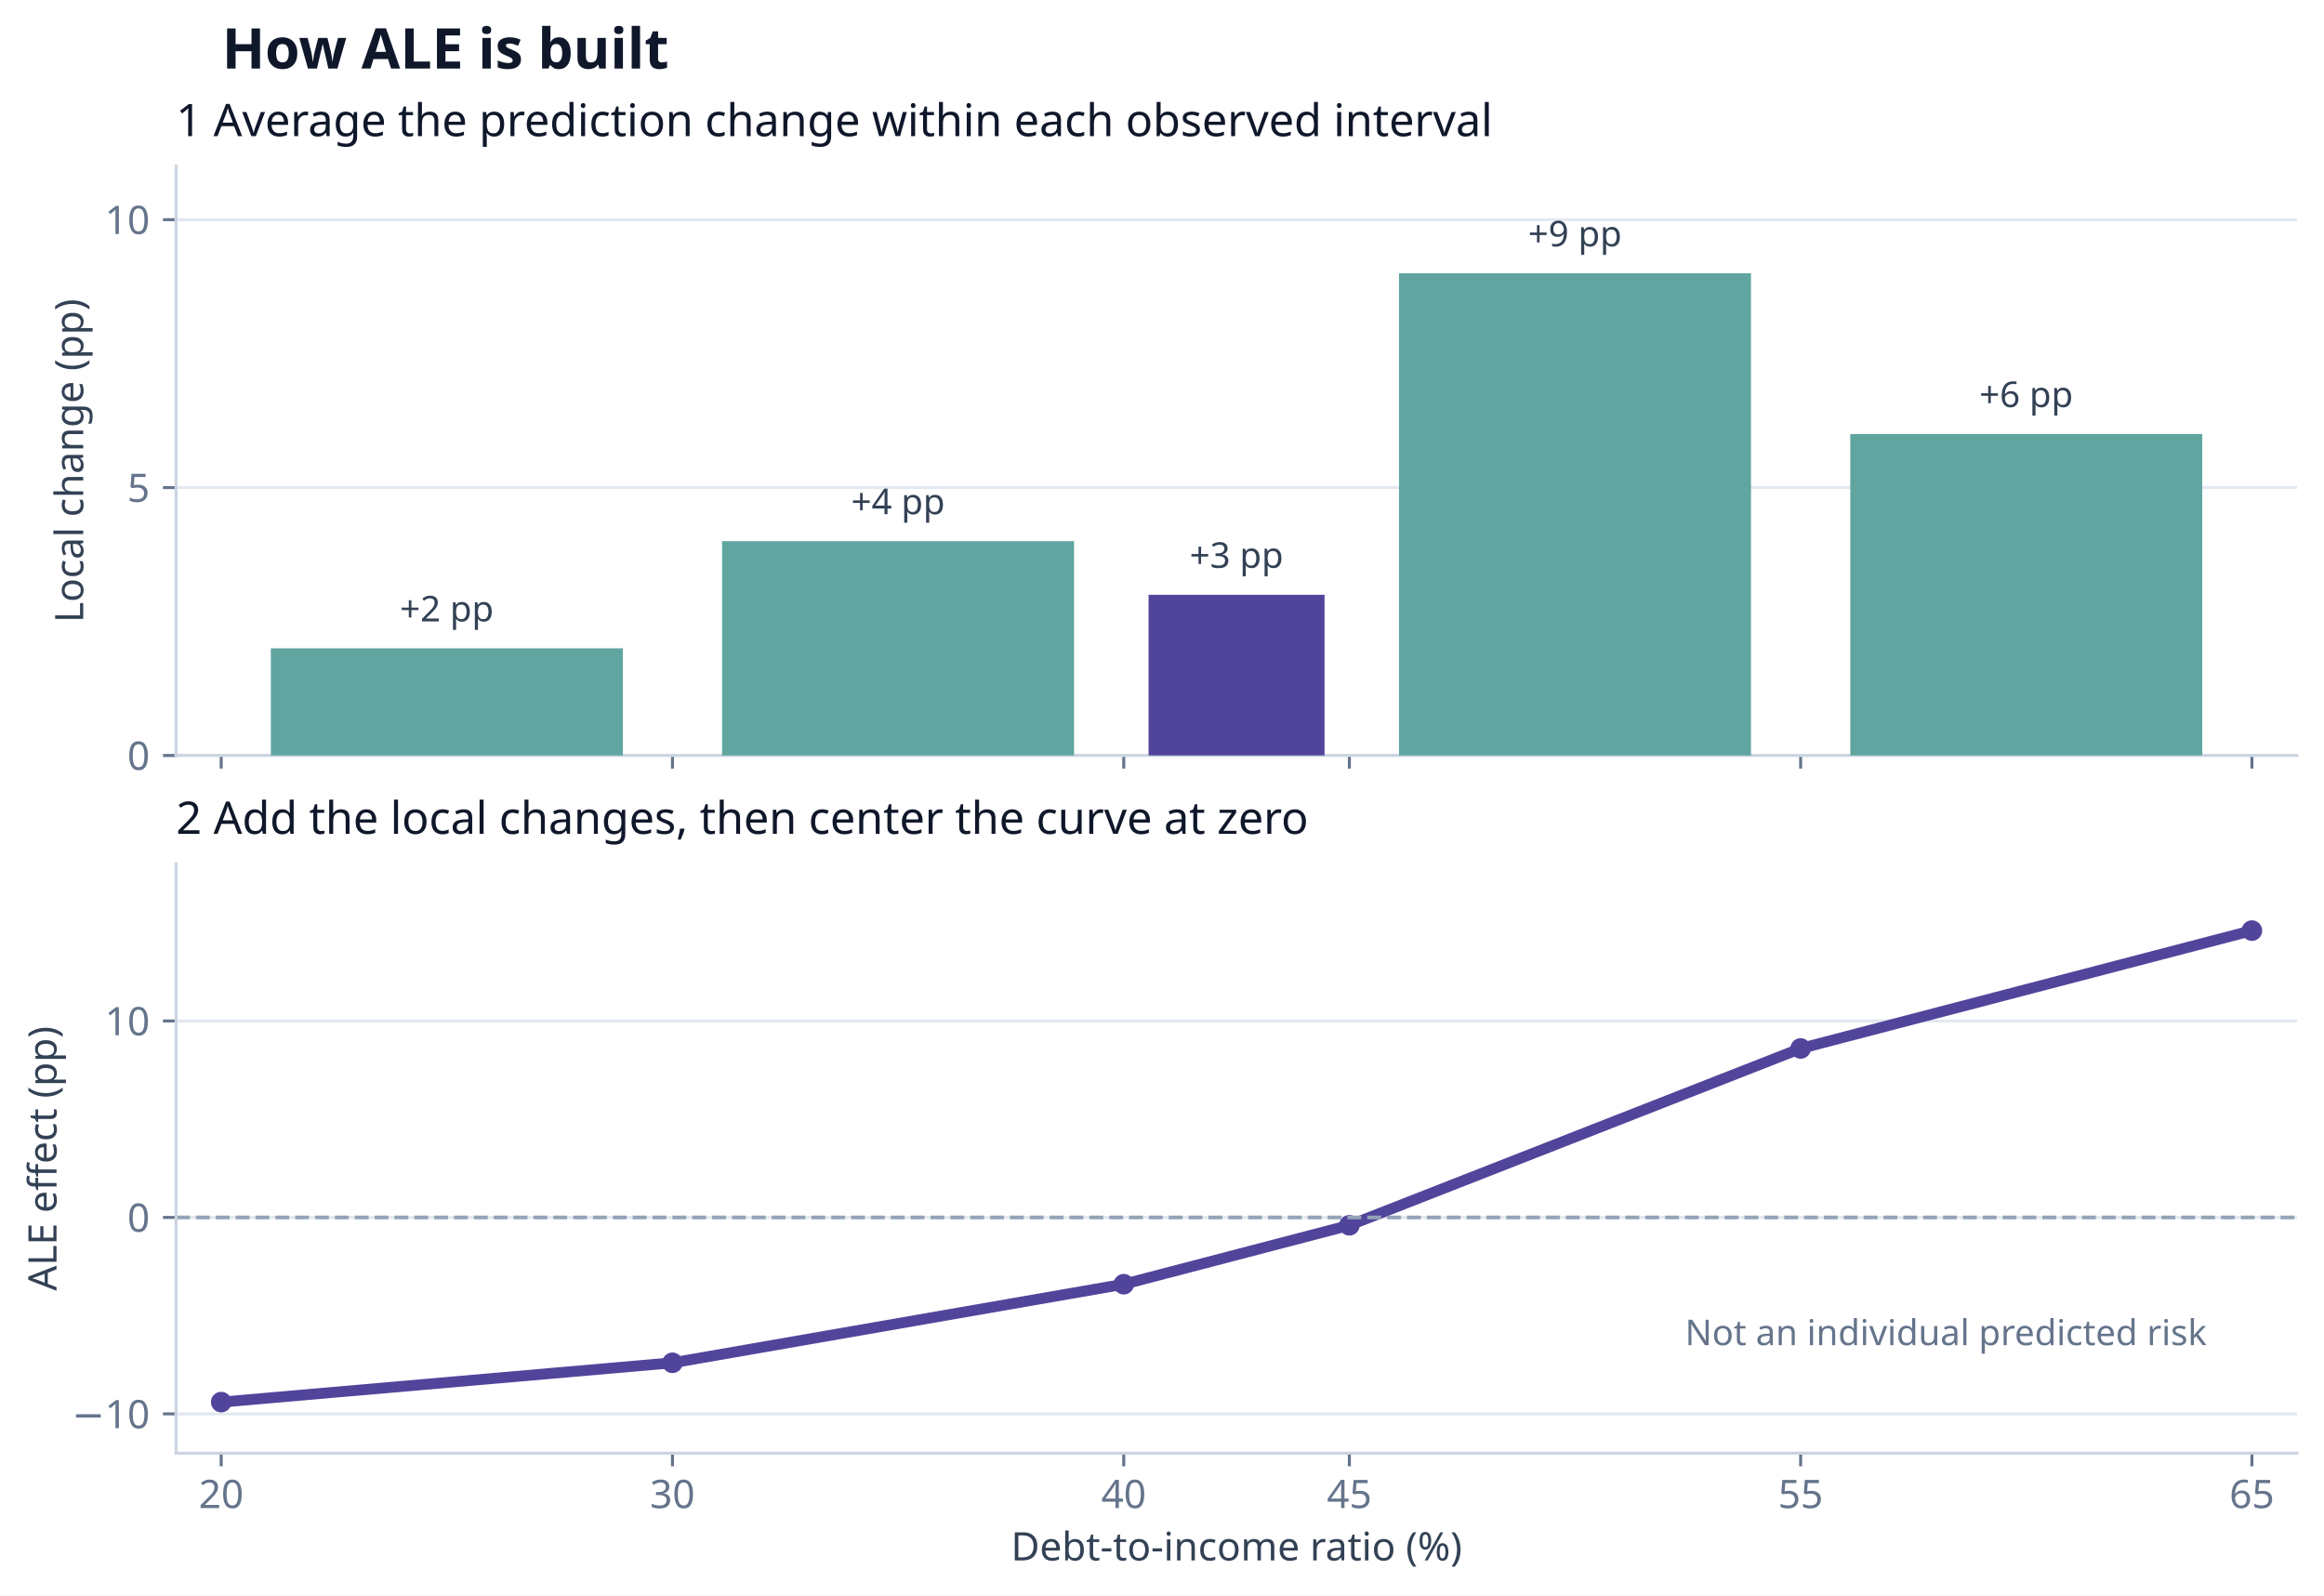
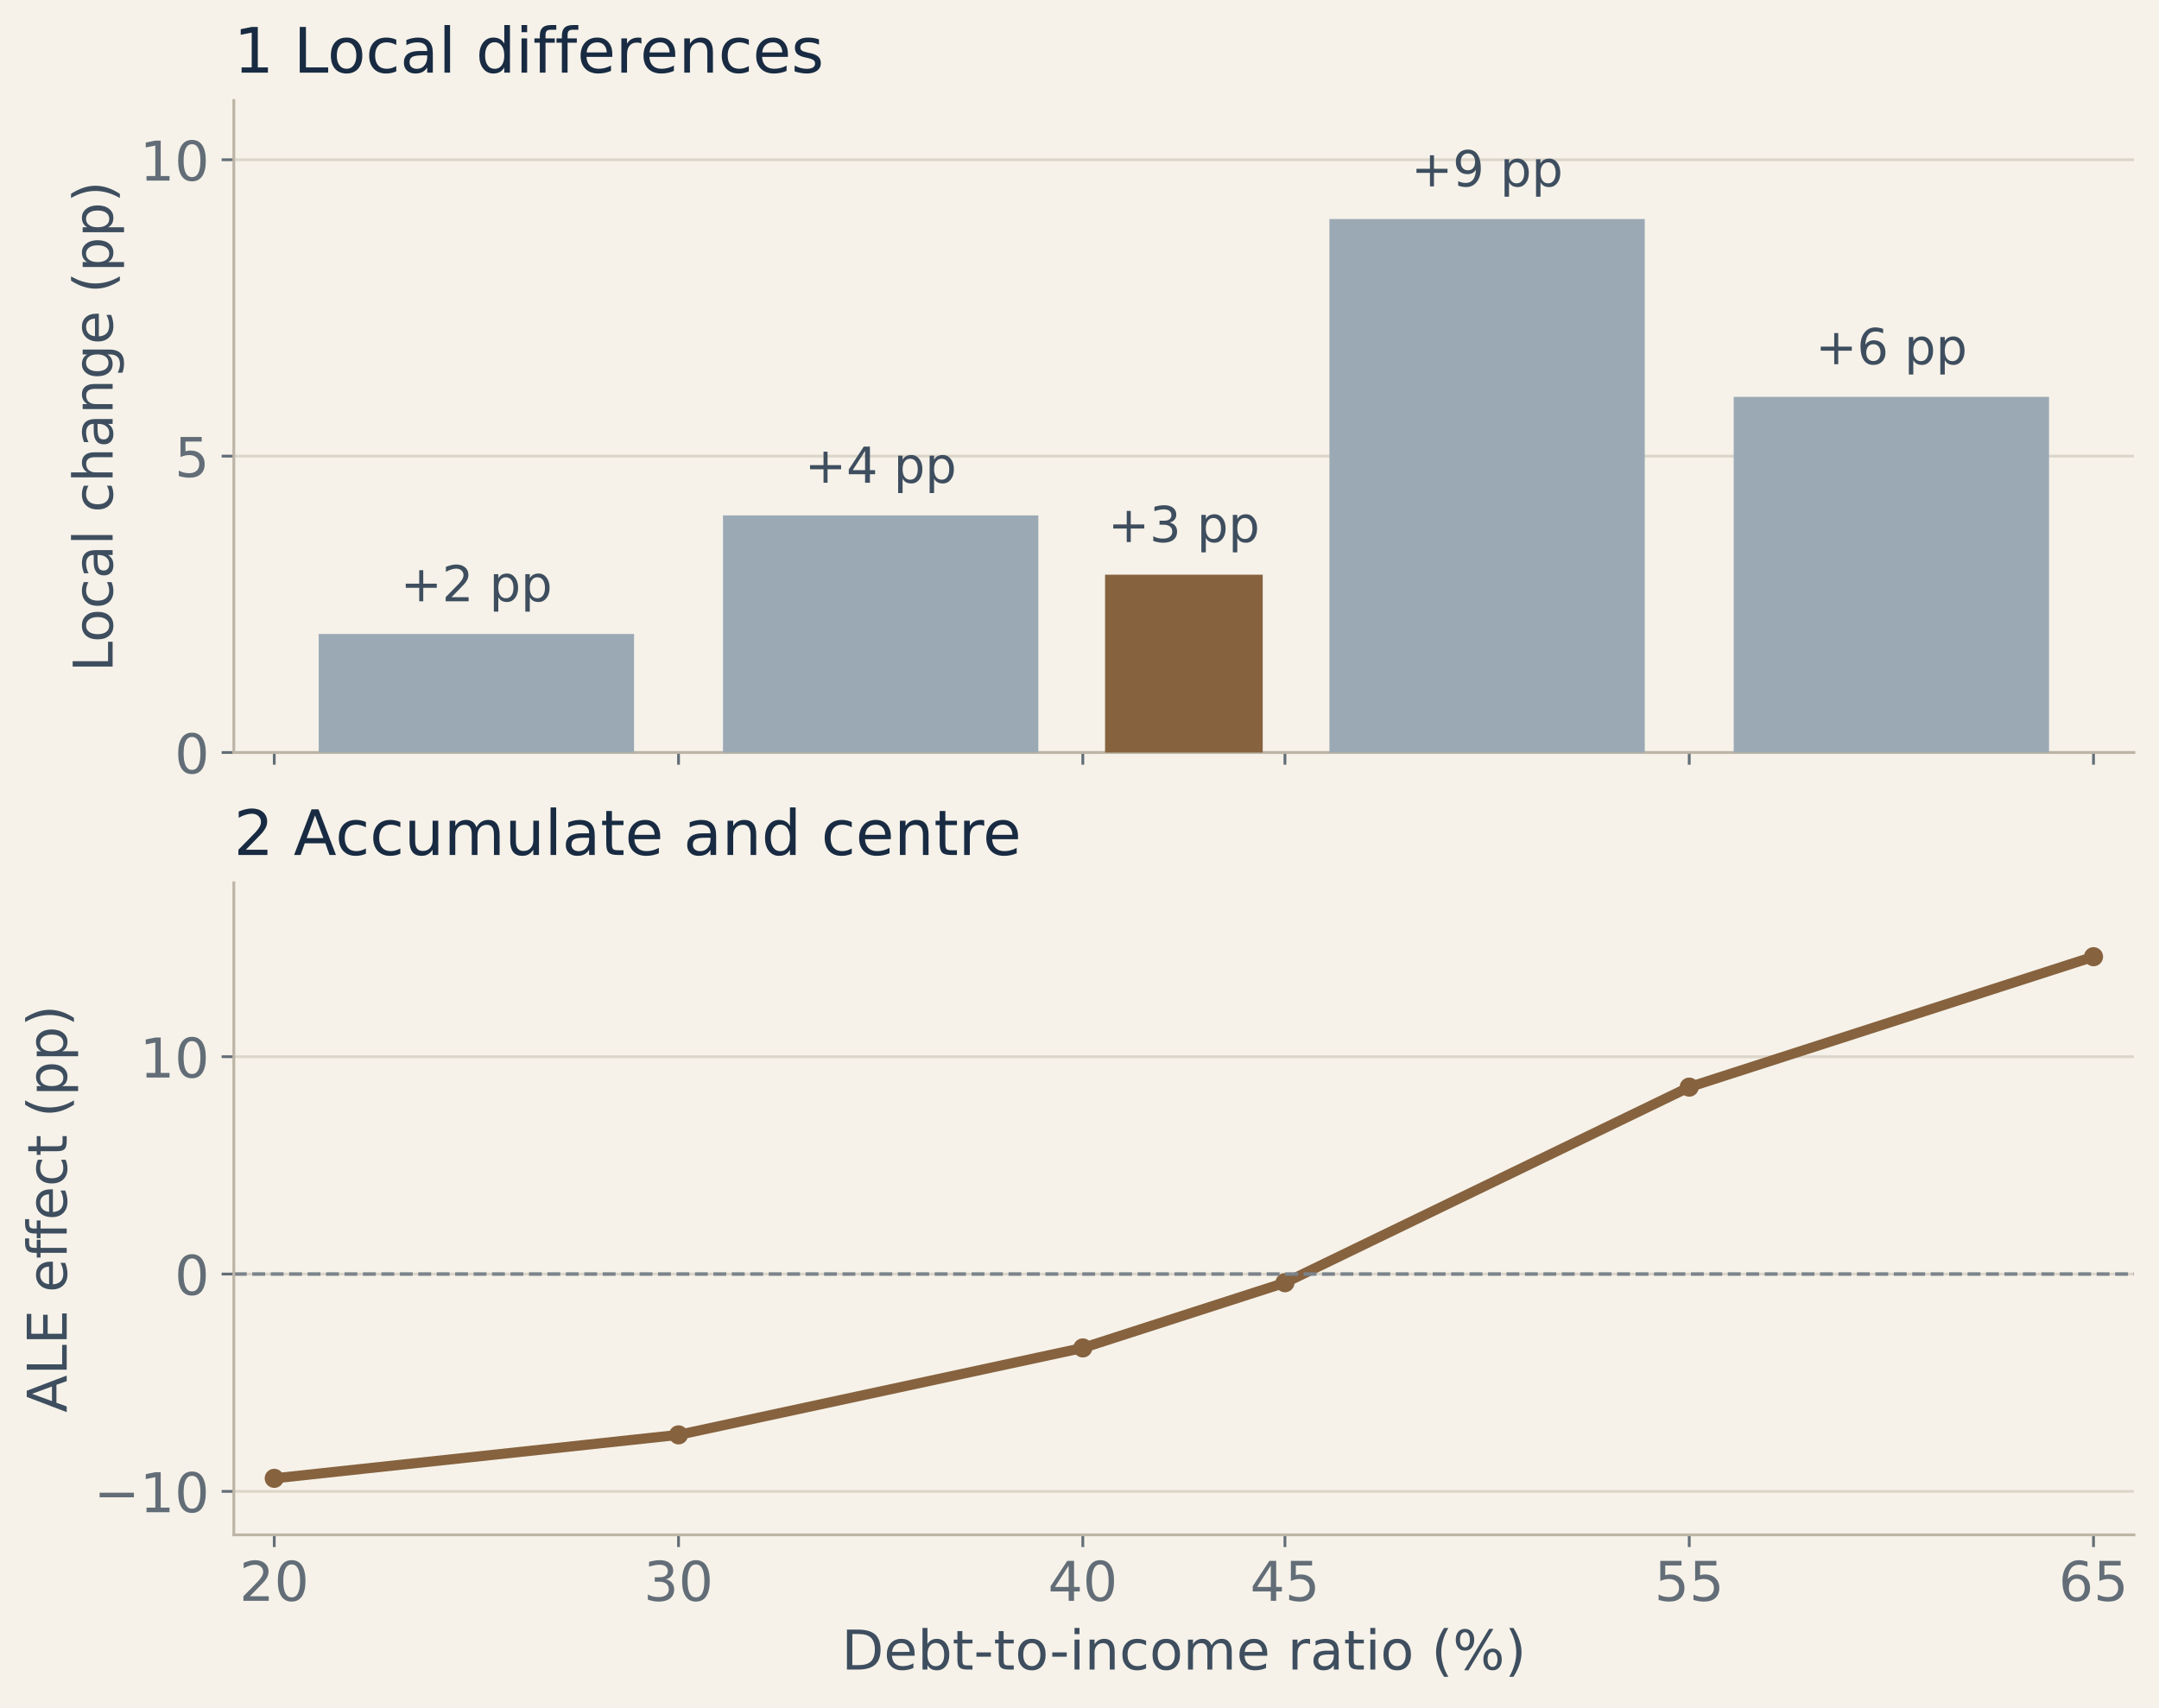
- <svg xmlns="http://www.w3.org/2000/svg" xmlns:xlink="http://www.w3.org/1999/xlink" width="620.4pt" height="426pt" viewBox="0 0 620.4 426" version="1.1">
+ <svg xmlns="http://www.w3.org/2000/svg" xmlns:xlink="http://www.w3.org/1999/xlink" width="620.4pt" height="490.8pt" viewBox="0 0 620.4 490.8" version="1.1">
  <defs>
    <style type="text/css">*{stroke-linejoin: round; stroke-linecap: butt}</style>
  </defs>
  <g id="figure_1">
    <g id="patch_1">
-       <path d="M 0 426  L 620.4 426  L 620.4 0  L 0 0  z " style="fill: #ffffff" />
+       <path d="M 0 490.8 L 620.4 490.8 L 620.4 0 L 0 0 z " style="fill: #f6f2e9" />
    </g>
    <g id="axes_1">
      <g id="patch_2">
-         <path d="M 47.003 201.696  L 613.2 201.696  L 613.2 44.346  L 47.003 44.346  z " style="fill: #ffffff" />
+         <path d="M 67.191 216.265 L 613.2 216.265 L 613.2 28.877 L 67.191 28.877 z " style="fill: #f6f2e9" />
      </g>
      <g id="matplotlib.axis_1">
        <g id="xtick_1">
          <g id="line2d_1">
            <defs>
-               <path id="m974d4933db" d="M 0 0  L 0 3.5  " style="stroke: #64748b; stroke-width: 0.8" />
+               <path id="m3e67a96288" d="M 0 0 L 0 3.5 " style="stroke: #626d77; stroke-width: 0.8" />
            </defs>
            <g>
-               <use xlink:href="#m974d4933db" x="59.05" y="201.696" style="fill: #64748b; stroke: #64748b; stroke-width: 0.8" />
+               <use xlink:href="#m3e67a96288" x="78.808" y="216.265" style="fill: #626d77; stroke: #626d77; stroke-width: 0.8" />
            </g>
          </g>
        </g>
        <g id="xtick_2">
          <g id="line2d_2">
            <g>
-               <use xlink:href="#m974d4933db" x="179.517" y="201.696" style="fill: #64748b; stroke: #64748b; stroke-width: 0.8" />
+               <use xlink:href="#m3e67a96288" x="194.98" y="216.265" style="fill: #626d77; stroke: #626d77; stroke-width: 0.8" />
            </g>
          </g>
        </g>
        <g id="xtick_3">
          <g id="line2d_3">
            <g>
-               <use xlink:href="#m974d4933db" x="299.984" y="201.696" style="fill: #64748b; stroke: #64748b; stroke-width: 0.8" />
+               <use xlink:href="#m3e67a96288" x="311.152" y="216.265" style="fill: #626d77; stroke: #626d77; stroke-width: 0.8" />
            </g>
          </g>
        </g>
        <g id="xtick_4">
          <g id="line2d_4">
            <g>
-               <use xlink:href="#m974d4933db" x="360.218" y="201.696" style="fill: #64748b; stroke: #64748b; stroke-width: 0.8" />
+               <use xlink:href="#m3e67a96288" x="369.238" y="216.265" style="fill: #626d77; stroke: #626d77; stroke-width: 0.8" />
            </g>
          </g>
        </g>
        <g id="xtick_5">
          <g id="line2d_5">
            <g>
-               <use xlink:href="#m974d4933db" x="480.685" y="201.696" style="fill: #64748b; stroke: #64748b; stroke-width: 0.8" />
+               <use xlink:href="#m3e67a96288" x="485.41" y="216.265" style="fill: #626d77; stroke: #626d77; stroke-width: 0.8" />
            </g>
          </g>
        </g>
        <g id="xtick_6">
          <g id="line2d_6">
            <g>
-               <use xlink:href="#m974d4933db" x="601.153" y="201.696" style="fill: #64748b; stroke: #64748b; stroke-width: 0.8" />
+               <use xlink:href="#m3e67a96288" x="601.582" y="216.265" style="fill: #626d77; stroke: #626d77; stroke-width: 0.8" />
            </g>
          </g>
        </g>
      </g>
      <g id="matplotlib.axis_2">
        <g id="ytick_1">
          <g id="line2d_7">
-             <path d="M 47.003 201.696  L 613.2 201.696  " clip-path="url(#pbe5724dee3)" style="fill: none; stroke: #e2e8f0; stroke-width: 0.8; stroke-linecap: square" />
+             <path d="M 67.191 216.265 L 613.2 216.265 " clip-path="url(#pbd3fe7f18e)" style="fill: none; stroke: #dcd6ca; stroke-width: 0.8; stroke-linecap: square" />
          </g>
          <g id="line2d_8">
            <defs>
-               <path id="m7c7b17d131" d="M 0 0  L -3.5 0  " style="stroke: #64748b; stroke-width: 0.8" />
+               <path id="mebccbd9900" d="M 0 0 L -3.5 0 " style="stroke: #626d77; stroke-width: 0.8" />
            </defs>
            <g>
-               <use xlink:href="#m7c7b17d131" x="47.003" y="201.696" style="fill: #64748b; stroke: #64748b; stroke-width: 0.8" />
+               <use xlink:href="#mebccbd9900" x="67.191" y="216.265" style="fill: #626d77; stroke: #626d77; stroke-width: 0.8" />
            </g>
          </g>
          <g id="text_1">
-             <text style="font-size: 10.5px; font-family: 'Segoe UI'; text-anchor: end; fill: #64748b" x="40.003" y="205.518" transform="rotate(-0 40.00281 205.5182)">0</text>
+             <text style="font-size: 15.75px; font-family: 'DejaVu Sans', 'Arial', 'Bitstream Vera Sans', 'Computer Modern Sans Serif', 'Lucida Grande', 'Verdana', 'Geneva', 'Lucid', 'Helvetica', 'Avant Garde', sans-serif; text-anchor: end; fill: #626d77" x="60.191" y="222.249" transform="rotate(-0 60.19111 222.2486)">0</text>
          </g>
        </g>
        <g id="ytick_2">
          <g id="line2d_9">
-             <path d="M 47.003 130.173  L 613.2 130.173  " clip-path="url(#pbe5724dee3)" style="fill: none; stroke: #e2e8f0; stroke-width: 0.8; stroke-linecap: square" />
+             <path d="M 67.191 131.089 L 613.2 131.089 " clip-path="url(#pbd3fe7f18e)" style="fill: none; stroke: #dcd6ca; stroke-width: 0.8; stroke-linecap: square" />
          </g>
          <g id="line2d_10">
            <g>
-               <use xlink:href="#m7c7b17d131" x="47.003" y="130.173" style="fill: #64748b; stroke: #64748b; stroke-width: 0.8" />
+               <use xlink:href="#mebccbd9900" x="67.191" y="131.089" style="fill: #626d77; stroke: #626d77; stroke-width: 0.8" />
            </g>
          </g>
          <g id="text_2">
-             <text style="font-size: 10.5px; font-family: 'Segoe UI'; text-anchor: end; fill: #64748b" x="40.003" y="133.995" transform="rotate(-0 40.00281 133.9953)">5</text>
+             <text style="font-size: 15.75px; font-family: 'DejaVu Sans', 'Arial', 'Bitstream Vera Sans', 'Computer Modern Sans Serif', 'Lucida Grande', 'Verdana', 'Geneva', 'Lucid', 'Helvetica', 'Avant Garde', sans-serif; text-anchor: end; fill: #626d77" x="60.191" y="137.072" transform="rotate(-0 60.19111 137.0721)">5</text>
          </g>
        </g>
        <g id="ytick_3">
          <g id="line2d_11">
-             <path d="M 47.003 58.65  L 613.2 58.65  " clip-path="url(#pbe5724dee3)" style="fill: none; stroke: #e2e8f0; stroke-width: 0.8; stroke-linecap: square" />
+             <path d="M 67.191 45.912 L 613.2 45.912 " clip-path="url(#pbd3fe7f18e)" style="fill: none; stroke: #dcd6ca; stroke-width: 0.8; stroke-linecap: square" />
          </g>
          <g id="line2d_12">
            <g>
-               <use xlink:href="#m7c7b17d131" x="47.003" y="58.65" style="fill: #64748b; stroke: #64748b; stroke-width: 0.8" />
+               <use xlink:href="#mebccbd9900" x="67.191" y="45.912" style="fill: #626d77; stroke: #626d77; stroke-width: 0.8" />
            </g>
          </g>
          <g id="text_3">
-             <text style="font-size: 10.5px; font-family: 'Segoe UI'; text-anchor: end; fill: #64748b" x="40.003" y="62.472" transform="rotate(-0 40.00281 62.47238)">10</text>
+             <text style="font-size: 15.75px; font-family: 'DejaVu Sans', 'Arial', 'Bitstream Vera Sans', 'Computer Modern Sans Serif', 'Lucida Grande', 'Verdana', 'Geneva', 'Lucid', 'Helvetica', 'Avant Garde', sans-serif; text-anchor: end; fill: #626d77" x="60.191" y="51.896" transform="rotate(-0 60.19111 51.89564)">10</text>
          </g>
        </g>
        <g id="text_4">
-           <text style="font-size: 10.5px; font-family: 'Segoe UI'; text-anchor: middle; fill: #334155" x="22.212" y="123.021" transform="rotate(-90 22.21172 123.0208)">Local change (pp)</text>
+           <text style="font-size: 15.75px; font-family: 'DejaVu Sans', 'Arial', 'Bitstream Vera Sans', 'Computer Modern Sans Serif', 'Lucida Grande', 'Verdana', 'Geneva', 'Lucid', 'Helvetica', 'Avant Garde', sans-serif; text-anchor: middle; fill: #3e4e5f" x="32.366" y="122.571" transform="rotate(-90 32.36555 122.5713)">Local change (pp)</text>
        </g>
      </g>
      <g id="patch_3">
-         <path d="M 47.003 201.696  L 47.003 44.346  " style="fill: none; stroke: #cbd5e1; stroke-width: 0.8; stroke-linejoin: miter; stroke-linecap: square" />
+         <path d="M 67.191 216.265 L 67.191 28.877 " style="fill: none; stroke: #bcb4a5; stroke-width: 0.8; stroke-linejoin: miter; stroke-linecap: square" />
      </g>
      <g id="patch_4">
-         <path d="M 47.003 201.696  L 613.2 201.696  " style="fill: none; stroke: #cbd5e1; stroke-width: 0.8; stroke-linejoin: miter; stroke-linecap: square" />
+         <path d="M 67.191 216.265 L 613.2 216.265 " style="fill: none; stroke: #bcb4a5; stroke-width: 0.8; stroke-linejoin: miter; stroke-linecap: square" />
      </g>
      <g id="patch_5">
-         <path d="M 72.301 201.696  L 166.266 201.696  L 166.266 173.087  L 72.301 173.087  z " clip-path="url(#pbe5724dee3)" style="fill: #60a5a0" />
+         <path d="M 91.587 216.265 L 182.201 216.265 L 182.201 182.195 L 91.587 182.195 z " clip-path="url(#pbd3fe7f18e)" style="fill: #9ba9b5" />
      </g>
      <g id="patch_6">
-         <path d="M 192.768 201.696  L 286.733 201.696  L 286.733 144.478  L 192.768 144.478  z " clip-path="url(#pbe5724dee3)" style="fill: #60a5a0" />
+         <path d="M 207.759 216.265 L 298.373 216.265 L 298.373 148.124 L 207.759 148.124 z " clip-path="url(#pbd3fe7f18e)" style="fill: #9ba9b5" />
      </g>
      <g id="patch_7">
-         <path d="M 306.61 201.696  L 353.592 201.696  L 353.592 158.782  L 306.61 158.782  z " clip-path="url(#pbe5724dee3)" style="fill: #51459b" />
+         <path d="M 317.542 216.265 L 362.849 216.265 L 362.849 165.16 L 317.542 165.16 z " clip-path="url(#pbd3fe7f18e)" style="fill: #86623f" />
      </g>
      <g id="patch_8">
-         <path d="M 373.469 201.696  L 467.434 201.696  L 467.434 72.955  L 373.469 72.955  z " clip-path="url(#pbe5724dee3)" style="fill: #60a5a0" />
+         <path d="M 382.017 216.265 L 472.631 216.265 L 472.631 62.948 L 382.017 62.948 z " clip-path="url(#pbd3fe7f18e)" style="fill: #9ba9b5" />
      </g>
      <g id="patch_9">
-         <path d="M 493.937 201.696  L 587.901 201.696  L 587.901 115.869  L 493.937 115.869  z " clip-path="url(#pbe5724dee3)" style="fill: #60a5a0" />
+         <path d="M 498.189 216.265 L 588.803 216.265 L 588.803 114.054 L 498.189 114.054 z " clip-path="url(#pbd3fe7f18e)" style="fill: #9ba9b5" />
      </g>
      <g id="text_5">
-         <text style="font-size: 9.5px; font-family: 'Segoe UI'; text-anchor: middle; fill: #334155" x="119.283" y="165.895" transform="rotate(-0 119.2832 165.8953)">+2 pp</text>
+         <text style="font-size: 14.25px; font-family: 'DejaVu Sans', 'Arial', 'Bitstream Vera Sans', 'Computer Modern Sans Serif', 'Lucida Grande', 'Verdana', 'Geneva', 'Lucid', 'Helvetica', 'Avant Garde', sans-serif; text-anchor: middle; fill: #3e4e5f" x="136.894" y="172.809" transform="rotate(-0 136.8943 172.8092)">+2 pp</text>
      </g>
      <g id="text_6">
-         <text style="font-size: 9.5px; font-family: 'Segoe UI'; text-anchor: middle; fill: #334155" x="239.751" y="137.286" transform="rotate(-0 239.7506 137.2861)">+4 pp</text>
+         <text style="font-size: 14.25px; font-family: 'DejaVu Sans', 'Arial', 'Bitstream Vera Sans', 'Computer Modern Sans Serif', 'Lucida Grande', 'Verdana', 'Geneva', 'Lucid', 'Helvetica', 'Avant Garde', sans-serif; text-anchor: middle; fill: #3e4e5f" x="253.066" y="138.739" transform="rotate(-0 253.0663 138.7386)">+4 pp</text>
      </g>
      <g id="text_7">
-         <text style="font-size: 9.5px; font-family: 'Segoe UI'; text-anchor: middle; fill: #334155" x="330.101" y="151.591" transform="rotate(-0 330.1012 151.5907)">+3 pp</text>
+         <text style="font-size: 14.25px; font-family: 'DejaVu Sans', 'Arial', 'Bitstream Vera Sans', 'Computer Modern Sans Serif', 'Lucida Grande', 'Verdana', 'Geneva', 'Lucid', 'Helvetica', 'Avant Garde', sans-serif; text-anchor: middle; fill: #3e4e5f" x="340.195" y="155.774" transform="rotate(-0 340.1953 155.7739)">+3 pp</text>
      </g>
      <g id="text_8">
-         <text style="font-size: 9.5px; font-family: 'Segoe UI'; text-anchor: middle; fill: #334155" x="420.452" y="65.763" transform="rotate(-0 420.4517 65.76321)">+9 pp</text>
+         <text style="font-size: 14.25px; font-family: 'DejaVu Sans', 'Arial', 'Bitstream Vera Sans', 'Computer Modern Sans Serif', 'Lucida Grande', 'Verdana', 'Geneva', 'Lucid', 'Helvetica', 'Avant Garde', sans-serif; text-anchor: middle; fill: #3e4e5f" x="427.324" y="53.562" transform="rotate(-0 427.3243 53.56209)">+9 pp</text>
      </g>
      <g id="text_9">
-         <text style="font-size: 9.5px; font-family: 'Segoe UI'; text-anchor: middle; fill: #334155" x="540.919" y="108.677" transform="rotate(-0 540.9191 108.677)">+6 pp</text>
+         <text style="font-size: 14.25px; font-family: 'DejaVu Sans', 'Arial', 'Bitstream Vera Sans', 'Computer Modern Sans Serif', 'Lucida Grande', 'Verdana', 'Geneva', 'Lucid', 'Helvetica', 'Avant Garde', sans-serif; text-anchor: middle; fill: #3e4e5f" x="543.496" y="104.668" transform="rotate(-0 543.4963 104.668)">+6 pp</text>
      </g>
      <g id="text_10">
-         <text style="font-size: 12px; font-family: 'Segoe UI'; text-anchor: start; fill: #0f172a" x="47.003" y="36.346" transform="rotate(-0 47.00281 36.34566)">1  Average the prediction change within each observed interval</text>
+         <text style="font-size: 18px; font-family: 'DejaVu Sans', 'Arial', 'Bitstream Vera Sans', 'Computer Modern Sans Serif', 'Lucida Grande', 'Verdana', 'Geneva', 'Lucid', 'Helvetica', 'Avant Garde', sans-serif; text-anchor: start; fill: #182b42" x="67.191" y="20.877" transform="rotate(-0 67.19111 20.87719)">1  Local differences</text>
      </g>
    </g>
    <g id="axes_2">
      <g id="patch_10">
-         <path d="M 47.003 387.963  L 613.2 387.963  L 613.2 230.612  L 47.003 230.612  z " style="fill: #ffffff" />
+         <path d="M 67.191 441.098 L 613.2 441.098 L 613.2 253.71 L 67.191 253.71 z " style="fill: #f6f2e9" />
      </g>
      <g id="matplotlib.axis_3">
        <g id="xtick_7">
          <g id="line2d_13">
            <g>
-               <use xlink:href="#m974d4933db" x="59.05" y="387.963" style="fill: #64748b; stroke: #64748b; stroke-width: 0.8" />
+               <use xlink:href="#m3e67a96288" x="78.808" y="441.098" style="fill: #626d77; stroke: #626d77; stroke-width: 0.8" />
            </g>
          </g>
          <g id="text_11">
-             <text style="font-size: 10.5px; font-family: 'Segoe UI'; text-anchor: middle; fill: #64748b" x="59.05" y="402.607" transform="rotate(-0 59.04955 402.6068)">20</text>
+             <text style="font-size: 15.75px; font-family: 'DejaVu Sans', 'Arial', 'Bitstream Vera Sans', 'Computer Modern Sans Serif', 'Lucida Grande', 'Verdana', 'Geneva', 'Lucid', 'Helvetica', 'Avant Garde', sans-serif; text-anchor: middle; fill: #626d77" x="78.808" y="460.065" transform="rotate(-0 78.80831 460.0646)">20</text>
          </g>
        </g>
        <g id="xtick_8">
          <g id="line2d_14">
            <g>
-               <use xlink:href="#m974d4933db" x="179.517" y="387.963" style="fill: #64748b; stroke: #64748b; stroke-width: 0.8" />
+               <use xlink:href="#m3e67a96288" x="194.98" y="441.098" style="fill: #626d77; stroke: #626d77; stroke-width: 0.8" />
            </g>
          </g>
          <g id="text_12">
-             <text style="font-size: 10.5px; font-family: 'Segoe UI'; text-anchor: middle; fill: #64748b" x="179.517" y="402.607" transform="rotate(-0 179.5169 402.6068)">30</text>
+             <text style="font-size: 15.75px; font-family: 'DejaVu Sans', 'Arial', 'Bitstream Vera Sans', 'Computer Modern Sans Serif', 'Lucida Grande', 'Verdana', 'Geneva', 'Lucid', 'Helvetica', 'Avant Garde', sans-serif; text-anchor: middle; fill: #626d77" x="194.98" y="460.065" transform="rotate(-0 194.9803 460.0646)">30</text>
          </g>
        </g>
        <g id="xtick_9">
          <g id="line2d_15">
            <g>
-               <use xlink:href="#m974d4933db" x="299.984" y="387.963" style="fill: #64748b; stroke: #64748b; stroke-width: 0.8" />
+               <use xlink:href="#m3e67a96288" x="311.152" y="441.098" style="fill: #626d77; stroke: #626d77; stroke-width: 0.8" />
            </g>
          </g>
          <g id="text_13">
-             <text style="font-size: 10.5px; font-family: 'Segoe UI'; text-anchor: middle; fill: #64748b" x="299.984" y="402.607" transform="rotate(-0 299.9843 402.6068)">40</text>
+             <text style="font-size: 15.75px; font-family: 'DejaVu Sans', 'Arial', 'Bitstream Vera Sans', 'Computer Modern Sans Serif', 'Lucida Grande', 'Verdana', 'Geneva', 'Lucid', 'Helvetica', 'Avant Garde', sans-serif; text-anchor: middle; fill: #626d77" x="311.152" y="460.065" transform="rotate(-0 311.1523 460.0646)">40</text>
          </g>
        </g>
        <g id="xtick_10">
          <g id="line2d_16">
            <g>
-               <use xlink:href="#m974d4933db" x="360.218" y="387.963" style="fill: #64748b; stroke: #64748b; stroke-width: 0.8" />
+               <use xlink:href="#m3e67a96288" x="369.238" y="441.098" style="fill: #626d77; stroke: #626d77; stroke-width: 0.8" />
            </g>
          </g>
          <g id="text_14">
-             <text style="font-size: 10.5px; font-family: 'Segoe UI'; text-anchor: middle; fill: #64748b" x="360.218" y="402.607" transform="rotate(-0 360.218 402.6068)">45</text>
+             <text style="font-size: 15.75px; font-family: 'DejaVu Sans', 'Arial', 'Bitstream Vera Sans', 'Computer Modern Sans Serif', 'Lucida Grande', 'Verdana', 'Geneva', 'Lucid', 'Helvetica', 'Avant Garde', sans-serif; text-anchor: middle; fill: #626d77" x="369.238" y="460.065" transform="rotate(-0 369.2383 460.0646)">45</text>
          </g>
        </g>
        <g id="xtick_11">
          <g id="line2d_17">
            <g>
-               <use xlink:href="#m974d4933db" x="480.685" y="387.963" style="fill: #64748b; stroke: #64748b; stroke-width: 0.8" />
+               <use xlink:href="#m3e67a96288" x="485.41" y="441.098" style="fill: #626d77; stroke: #626d77; stroke-width: 0.8" />
            </g>
          </g>
          <g id="text_15">
-             <text style="font-size: 10.5px; font-family: 'Segoe UI'; text-anchor: middle; fill: #64748b" x="480.685" y="402.607" transform="rotate(-0 480.6854 402.6068)">55</text>
+             <text style="font-size: 15.75px; font-family: 'DejaVu Sans', 'Arial', 'Bitstream Vera Sans', 'Computer Modern Sans Serif', 'Lucida Grande', 'Verdana', 'Geneva', 'Lucid', 'Helvetica', 'Avant Garde', sans-serif; text-anchor: middle; fill: #626d77" x="485.41" y="460.065" transform="rotate(-0 485.4103 460.0646)">55</text>
          </g>
        </g>
        <g id="xtick_12">
          <g id="line2d_18">
            <g>
-               <use xlink:href="#m974d4933db" x="601.153" y="387.963" style="fill: #64748b; stroke: #64748b; stroke-width: 0.8" />
+               <use xlink:href="#m3e67a96288" x="601.582" y="441.098" style="fill: #626d77; stroke: #626d77; stroke-width: 0.8" />
            </g>
          </g>
          <g id="text_16">
-             <text style="font-size: 10.5px; font-family: 'Segoe UI'; text-anchor: middle; fill: #64748b" x="601.153" y="402.607" transform="rotate(-0 601.1528 402.6068)">65</text>
+             <text style="font-size: 15.75px; font-family: 'DejaVu Sans', 'Arial', 'Bitstream Vera Sans', 'Computer Modern Sans Serif', 'Lucida Grande', 'Verdana', 'Geneva', 'Lucid', 'Helvetica', 'Avant Garde', sans-serif; text-anchor: middle; fill: #626d77" x="601.582" y="460.065" transform="rotate(-0 601.5823 460.0646)">65</text>
          </g>
        </g>
        <g id="text_17">
-           <text style="font-size: 10.5px; font-family: 'Segoe UI'; text-anchor: middle; fill: #334155" x="330.101" y="416.59" transform="rotate(-0 330.1012 416.5898)">Debt-to-income ratio (%)</text>
+           <text style="font-size: 15.75px; font-family: 'DejaVu Sans', 'Arial', 'Bitstream Vera Sans', 'Computer Modern Sans Serif', 'Lucida Grande', 'Verdana', 'Geneva', 'Lucid', 'Helvetica', 'Avant Garde', sans-serif; text-anchor: middle; fill: #3e4e5f" x="340.195" y="479.816" transform="rotate(-0 340.1953 479.8158)">Debt-to-income ratio (%)</text>
        </g>
      </g>
      <g id="matplotlib.axis_4">
        <g id="ytick_4">
          <g id="line2d_19">
-             <path d="M 47.003 377.472  L 613.2 377.472  " clip-path="url(#p4271afefb9)" style="fill: none; stroke: #e2e8f0; stroke-width: 0.8; stroke-linecap: square" />
+             <path d="M 67.191 428.606 L 613.2 428.606 " clip-path="url(#p3d67304041)" style="fill: none; stroke: #dcd6ca; stroke-width: 0.8; stroke-linecap: square" />
          </g>
          <g id="line2d_20">
            <g>
-               <use xlink:href="#m7c7b17d131" x="47.003" y="377.472" style="fill: #64748b; stroke: #64748b; stroke-width: 0.8" />
+               <use xlink:href="#mebccbd9900" x="67.191" y="428.606" style="fill: #626d77; stroke: #626d77; stroke-width: 0.8" />
            </g>
          </g>
          <g id="text_18">
-             <text style="font-size: 10.5px; font-family: 'Segoe UI'; text-anchor: end; fill: #64748b" x="40.003" y="381.295" transform="rotate(-0 40.00281 381.2946)">−10</text>
+             <text style="font-size: 15.75px; font-family: 'DejaVu Sans', 'Arial', 'Bitstream Vera Sans', 'Computer Modern Sans Serif', 'Lucida Grande', 'Verdana', 'Geneva', 'Lucid', 'Helvetica', 'Avant Garde', sans-serif; text-anchor: end; fill: #626d77" x="60.191" y="434.589" transform="rotate(-0 60.19111 434.5889)">−10</text>
          </g>
        </g>
        <g id="ytick_5">
          <g id="line2d_21">
-             <path d="M 47.003 325.022  L 613.2 325.022  " clip-path="url(#p4271afefb9)" style="fill: none; stroke: #e2e8f0; stroke-width: 0.8; stroke-linecap: square" />
+             <path d="M 67.191 366.143 L 613.2 366.143 " clip-path="url(#p3d67304041)" style="fill: none; stroke: #dcd6ca; stroke-width: 0.8; stroke-linecap: square" />
          </g>
          <g id="line2d_22">
            <g>
-               <use xlink:href="#m7c7b17d131" x="47.003" y="325.022" style="fill: #64748b; stroke: #64748b; stroke-width: 0.8" />
+               <use xlink:href="#mebccbd9900" x="67.191" y="366.143" style="fill: #626d77; stroke: #626d77; stroke-width: 0.8" />
            </g>
          </g>
          <g id="text_19">
-             <text style="font-size: 10.5px; font-family: 'Segoe UI'; text-anchor: end; fill: #64748b" x="40.003" y="328.845" transform="rotate(-0 40.00281 328.8445)">0</text>
+             <text style="font-size: 15.75px; font-family: 'DejaVu Sans', 'Arial', 'Bitstream Vera Sans', 'Computer Modern Sans Serif', 'Lucida Grande', 'Verdana', 'Geneva', 'Lucid', 'Helvetica', 'Avant Garde', sans-serif; text-anchor: end; fill: #626d77" x="60.191" y="372.126" transform="rotate(-0 60.19111 372.1261)">0</text>
          </g>
        </g>
        <g id="ytick_6">
          <g id="line2d_23">
-             <path d="M 47.003 272.572  L 613.2 272.572  " clip-path="url(#p4271afefb9)" style="fill: none; stroke: #e2e8f0; stroke-width: 0.8; stroke-linecap: square" />
+             <path d="M 67.191 303.68 L 613.2 303.68 " clip-path="url(#p3d67304041)" style="fill: none; stroke: #dcd6ca; stroke-width: 0.8; stroke-linecap: square" />
          </g>
          <g id="line2d_24">
            <g>
-               <use xlink:href="#m7c7b17d131" x="47.003" y="272.572" style="fill: #64748b; stroke: #64748b; stroke-width: 0.8" />
+               <use xlink:href="#mebccbd9900" x="67.191" y="303.68" style="fill: #626d77; stroke: #626d77; stroke-width: 0.8" />
            </g>
          </g>
          <g id="text_20">
-             <text style="font-size: 10.5px; font-family: 'Segoe UI'; text-anchor: end; fill: #64748b" x="40.003" y="276.394" transform="rotate(-0 40.00281 276.3944)">10</text>
+             <text style="font-size: 15.75px; font-family: 'DejaVu Sans', 'Arial', 'Bitstream Vera Sans', 'Computer Modern Sans Serif', 'Lucida Grande', 'Verdana', 'Geneva', 'Lucid', 'Helvetica', 'Avant Garde', sans-serif; text-anchor: end; fill: #626d77" x="60.191" y="309.663" transform="rotate(-0 60.19111 309.6634)">10</text>
          </g>
        </g>
        <g id="text_21">
-           <text style="font-size: 10.5px; font-family: 'Segoe UI'; text-anchor: middle; fill: #334155" x="15.085" y="309.287" transform="rotate(-90 15.08484 309.2873)">ALE effect (pp)</text>
+           <text style="font-size: 15.75px; font-family: 'DejaVu Sans', 'Arial', 'Bitstream Vera Sans', 'Computer Modern Sans Serif', 'Lucida Grande', 'Verdana', 'Geneva', 'Lucid', 'Helvetica', 'Avant Garde', sans-serif; text-anchor: middle; fill: #3e4e5f" x="19.168" y="347.404" transform="rotate(-90 19.16754 347.4041)">ALE effect (pp)</text>
        </g>
      </g>
      <g id="line2d_25">
-         <path d="M 59.05 374.325  L 179.517 363.835  L 299.984 342.855  L 360.218 327.12  L 480.685 279.915  L 601.153 248.445  " clip-path="url(#p4271afefb9)" style="fill: none; stroke: #51459b; stroke-width: 2.9; stroke-linecap: square" />
+         <path d="M 78.808 424.858 L 194.98 412.365 L 311.152 387.38 L 369.238 368.641 L 485.41 312.425 L 601.582 274.947 " clip-path="url(#p3d67304041)" style="fill: none; stroke: #86623f; stroke-width: 2.9; stroke-linecap: square" />
        <defs>
-           <path id="mbccfbe81d5" d="M 0 2.25  C 0.597 2.25 1.169 2.013 1.591 1.591  C 2.013 1.169 2.25 0.597 2.25 0  C 2.25 -0.597 2.013 -1.169 1.591 -1.591  C 1.169 -2.013 0.597 -2.25 0 -2.25  C -0.597 -2.25 -1.169 -2.013 -1.591 -1.591  C -2.013 -1.169 -2.25 -0.597 -2.25 0  C -2.25 0.597 -2.013 1.169 -1.591 1.591  C -1.169 2.013 -0.597 2.25 0 2.25  z " style="stroke: #51459b" />
+           <path id="m56056fa115" d="M 0 2.25 C 0.597 2.25 1.169 2.013 1.591 1.591 C 2.013 1.169 2.25 0.597 2.25 0 C 2.25 -0.597 2.013 -1.169 1.591 -1.591 C 1.169 -2.013 0.597 -2.25 0 -2.25 C -0.597 -2.25 -1.169 -2.013 -1.591 -1.591 C -2.013 -1.169 -2.25 -0.597 -2.25 0 C -2.25 0.597 -2.013 1.169 -1.591 1.591 C -1.169 2.013 -0.597 2.25 0 2.25 z " style="stroke: #86623f" />
        </defs>
-         <g clip-path="url(#p4271afefb9)">
-           <use xlink:href="#mbccfbe81d5" x="59.05" y="374.325" style="fill: #51459b; stroke: #51459b" />
-           <use xlink:href="#mbccfbe81d5" x="179.517" y="363.835" style="fill: #51459b; stroke: #51459b" />
-           <use xlink:href="#mbccfbe81d5" x="299.984" y="342.855" style="fill: #51459b; stroke: #51459b" />
-           <use xlink:href="#mbccfbe81d5" x="360.218" y="327.12" style="fill: #51459b; stroke: #51459b" />
-           <use xlink:href="#mbccfbe81d5" x="480.685" y="279.915" style="fill: #51459b; stroke: #51459b" />
-           <use xlink:href="#mbccfbe81d5" x="601.153" y="248.445" style="fill: #51459b; stroke: #51459b" />
+         <g clip-path="url(#p3d67304041)">
+           <use xlink:href="#m56056fa115" x="78.808" y="424.858" style="fill: #86623f; stroke: #86623f" />
+           <use xlink:href="#m56056fa115" x="194.98" y="412.365" style="fill: #86623f; stroke: #86623f" />
+           <use xlink:href="#m56056fa115" x="311.152" y="387.38" style="fill: #86623f; stroke: #86623f" />
+           <use xlink:href="#m56056fa115" x="369.238" y="368.641" style="fill: #86623f; stroke: #86623f" />
+           <use xlink:href="#m56056fa115" x="485.41" y="312.425" style="fill: #86623f; stroke: #86623f" />
+           <use xlink:href="#m56056fa115" x="601.582" y="274.947" style="fill: #86623f; stroke: #86623f" />
        </g>
      </g>
      <g id="line2d_26">
-         <path d="M 47.003 325.022  L 613.2 325.022  " clip-path="url(#p4271afefb9)" style="fill: none; stroke-dasharray: 3.7,1.6; stroke-dashoffset: 0; stroke: #94a3b8" />
+         <path d="M 67.191 366.143 L 613.2 366.143 " clip-path="url(#p3d67304041)" style="fill: none; stroke-dasharray: 3.7,1.6; stroke-dashoffset: 0; stroke: #7b838b" />
      </g>
      <g id="patch_11">
-         <path d="M 47.003 387.963  L 47.003 230.612  " style="fill: none; stroke: #cbd5e1; stroke-width: 0.8; stroke-linejoin: miter; stroke-linecap: square" />
+         <path d="M 67.191 441.098 L 67.191 253.71 " style="fill: none; stroke: #bcb4a5; stroke-width: 0.8; stroke-linejoin: miter; stroke-linecap: square" />
      </g>
      <g id="patch_12">
-         <path d="M 47.003 387.963  L 613.2 387.963  " style="fill: none; stroke: #cbd5e1; stroke-width: 0.8; stroke-linejoin: miter; stroke-linecap: square" />
+         <path d="M 67.191 441.098 L 613.2 441.098 " style="fill: none; stroke: #bcb4a5; stroke-width: 0.8; stroke-linejoin: miter; stroke-linecap: square" />
      </g>
      <g id="text_22">
-         <text style="font-size: 9.5px; font-family: 'Segoe UI'; text-anchor: end; fill: #64748b" x="589.106" y="359.115" transform="rotate(-0 589.106 359.1149)">Not an individual predicted risk</text>
-       </g>
-       <g id="text_23">
-         <text style="font-size: 12px; font-family: 'Segoe UI'; text-anchor: start; fill: #0f172a" x="47.003" y="222.612" transform="rotate(-0 47.00281 222.6121)">2  Add the local changes, then center the curve at zero</text>
-       </g>
-     </g>
-     <g id="text_24">
-       <text style="font-weight: 600; font-size: 15px; font-family: 'Segoe UI'; text-anchor: start; fill: #0f172a" x="59.28" y="18.305" transform="rotate(-0 59.27976 18.30469)">How ALE is built</text>
+         <text style="font-size: 18px; font-family: 'DejaVu Sans', 'Arial', 'Bitstream Vera Sans', 'Computer Modern Sans Serif', 'Lucida Grande', 'Verdana', 'Geneva', 'Lucid', 'Helvetica', 'Avant Garde', sans-serif; text-anchor: start; fill: #182b42" x="67.191" y="245.71" transform="rotate(-0 67.19111 245.71)">2  Accumulate and centre</text>
+       </g>
    </g>
  </g>
  <defs>
-     <clipPath id="pbe5724dee3">
-       <rect x="47.003" y="44.346" width="566.197" height="157.35" />
+     <clipPath id="pbd3fe7f18e">
+       <rect x="67.191" y="28.877" width="546.008" height="187.388" />
    </clipPath>
-     <clipPath id="p4271afefb9">
-       <rect x="47.003" y="230.612" width="566.197" height="157.35" />
+     <clipPath id="p3d67304041">
+       <rect x="67.191" y="253.71" width="546.008" height="187.388" />
    </clipPath>
  </defs>
</svg>
